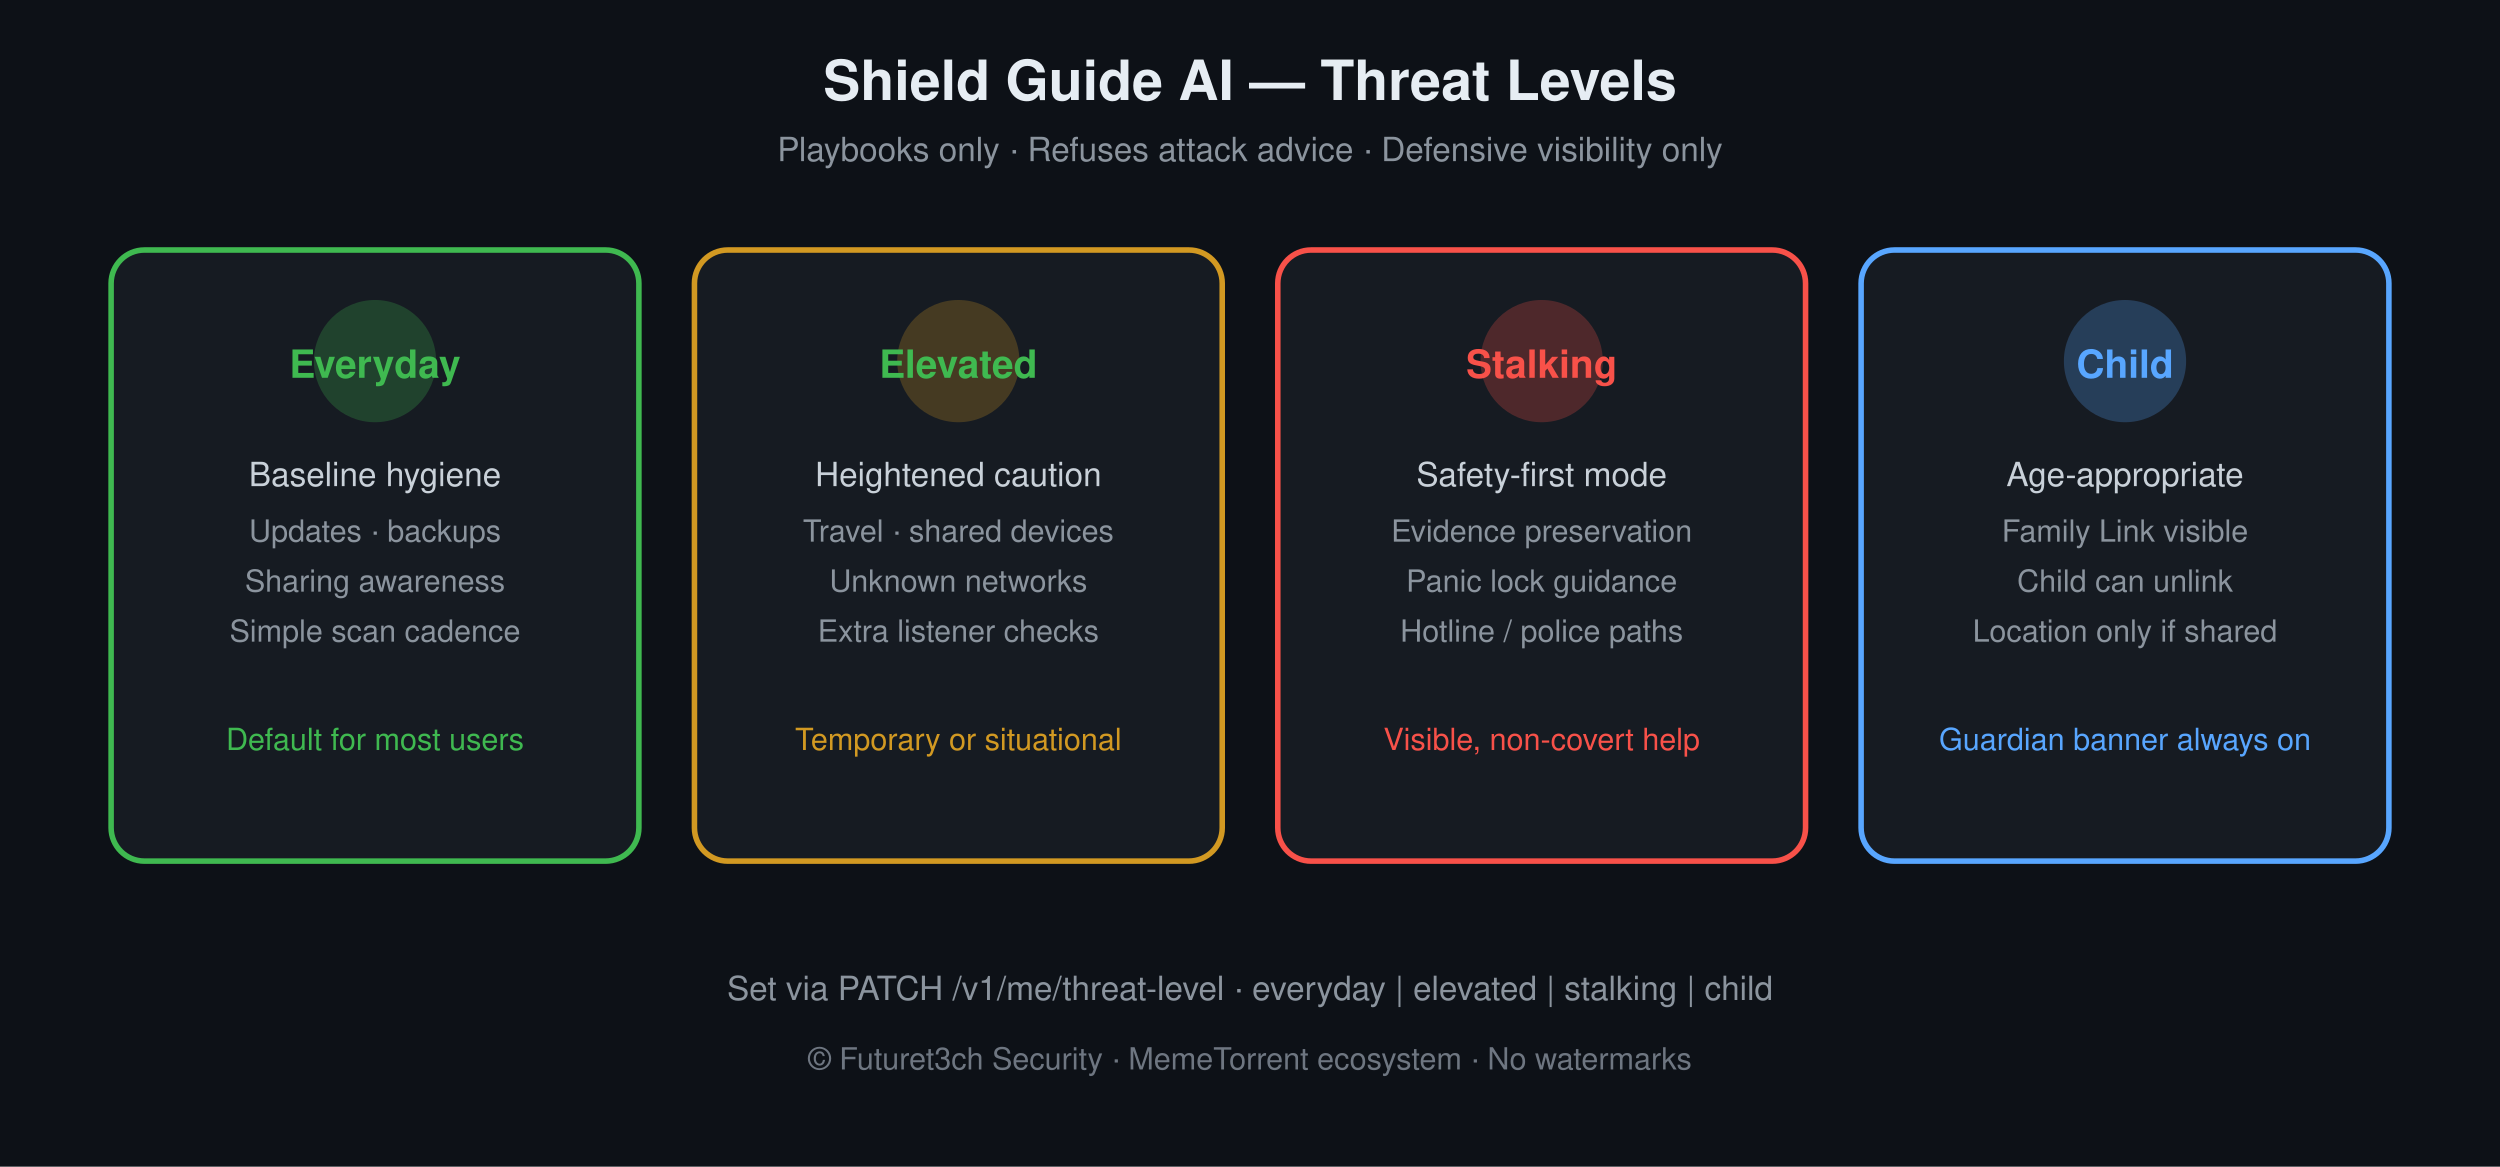
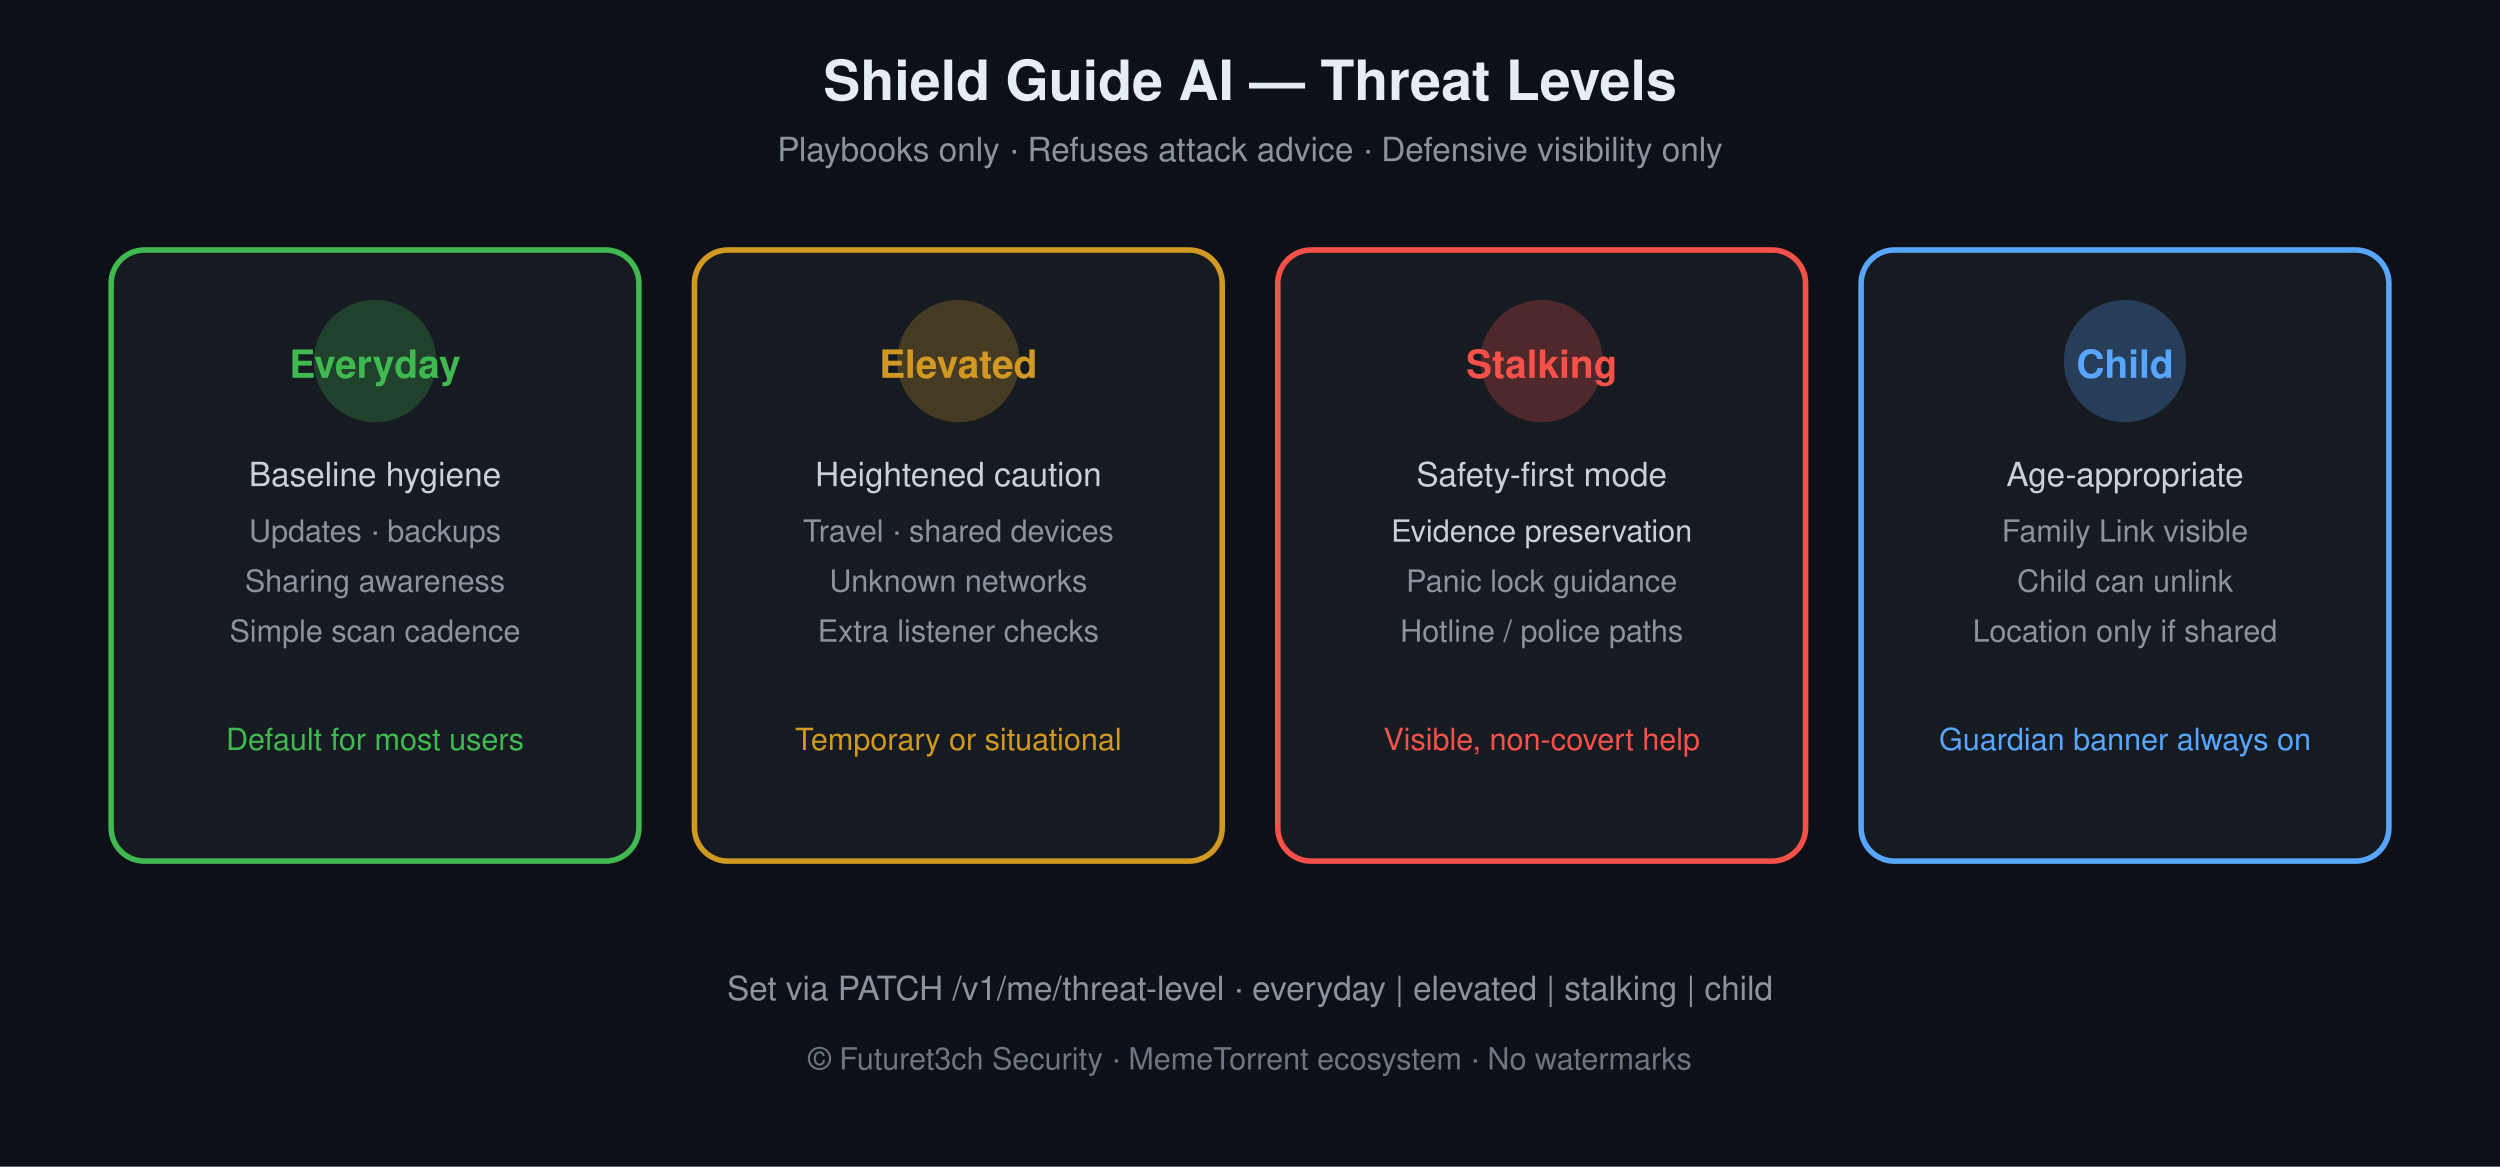
<svg xmlns="http://www.w3.org/2000/svg" width="900" height="420" viewBox="0 0 900 420">
  <rect width="900" height="420" fill="#0d1117" />
  <text x="450" y="36" text-anchor="middle" font-family="Helvetica, Arial, sans-serif" font-size="20" font-weight="bold" fill="#e6edf3">Shield Guide AI — Threat Levels</text>
  <text x="450" y="58" text-anchor="middle" font-family="Helvetica, Arial, sans-serif" font-size="12" fill="#8b949e">Playbooks only · Refuses attack advice · Defensive visibility only</text>
  <rect x="40" y="90" width="190" height="220" rx="12" fill="#161b22" stroke="#3fb950" stroke-width="2" />
  <circle cx="135" cy="130" r="22" fill="#3fb950" opacity="0.25" />
  <text x="135" y="136" text-anchor="middle" font-family="Helvetica, Arial, sans-serif" font-size="14" font-weight="bold" fill="#3fb950">Everyday</text>
  <text x="135" y="175" text-anchor="middle" font-family="Helvetica, Arial, sans-serif" font-size="12" fill="#c9d1d9">Baseline hygiene</text>
  <text x="135" y="195" text-anchor="middle" font-family="Helvetica, Arial, sans-serif" font-size="11" fill="#8b949e">Updates · backups</text>
  <text x="135" y="213" text-anchor="middle" font-family="Helvetica, Arial, sans-serif" font-size="11" fill="#8b949e">Sharing awareness</text>
  <text x="135" y="231" text-anchor="middle" font-family="Helvetica, Arial, sans-serif" font-size="11" fill="#8b949e">Simple scan cadence</text>
  <text x="135" y="270" text-anchor="middle" font-family="Helvetica, Arial, sans-serif" font-size="11" fill="#3fb950">Default for most users</text>
  <rect x="250" y="90" width="190" height="220" rx="12" fill="#161b22" stroke="#d29922" stroke-width="2" />
  <circle cx="345" cy="130" r="22" fill="#d29922" opacity="0.25" />
-   <text x="345" y="136" text-anchor="middle" font-family="Helvetica, Arial, sans-serif" font-size="14" font-weight="bold" fill="#3fb950">Elevated</text>
+   <text x="345" y="136" text-anchor="middle" font-family="Helvetica, Arial, sans-serif" font-size="14" font-weight="bold" fill="#d29922">Elevated</text>
  <text x="345" y="175" text-anchor="middle" font-family="Helvetica, Arial, sans-serif" font-size="12" fill="#c9d1d9">Heightened caution</text>
  <text x="345" y="195" text-anchor="middle" font-family="Helvetica, Arial, sans-serif" font-size="11" fill="#8b949e">Travel · shared devices</text>
  <text x="345" y="213" text-anchor="middle" font-family="Helvetica, Arial, sans-serif" font-size="11" fill="#8b949e">Unknown networks</text>
  <text x="345" y="231" text-anchor="middle" font-family="Helvetica, Arial, sans-serif" font-size="11" fill="#8b949e">Extra listener checks</text>
  <text x="345" y="270" text-anchor="middle" font-family="Helvetica, Arial, sans-serif" font-size="11" fill="#d29922">Temporary or situational</text>
  <rect x="460" y="90" width="190" height="220" rx="12" fill="#161b22" stroke="#f85149" stroke-width="2" />
  <circle cx="555" cy="130" r="22" fill="#f85149" opacity="0.25" />
  <text x="555" y="136" text-anchor="middle" font-family="Helvetica, Arial, sans-serif" font-size="14" font-weight="bold" fill="#f85149">Stalking</text>
  <text x="555" y="175" text-anchor="middle" font-family="Helvetica, Arial, sans-serif" font-size="12" fill="#c9d1d9">Safety-first mode</text>
-   <text x="555" y="195" text-anchor="middle" font-family="Helvetica, Arial, sans-serif" font-size="11" fill="#8b949e">Evidence preservation</text>
+   <text x="555" y="195" text-anchor="middle" font-family="Helvetica, Arial, sans-serif" font-size="11" fill="#c9d1d9">Evidence preservation</text>
  <text x="555" y="213" text-anchor="middle" font-family="Helvetica, Arial, sans-serif" font-size="11" fill="#8b949e">Panic lock guidance</text>
  <text x="555" y="231" text-anchor="middle" font-family="Helvetica, Arial, sans-serif" font-size="11" fill="#8b949e">Hotline / police paths</text>
  <text x="555" y="270" text-anchor="middle" font-family="Helvetica, Arial, sans-serif" font-size="11" fill="#f85149">Visible, non-covert help</text>
  <rect x="670" y="90" width="190" height="220" rx="12" fill="#161b22" stroke="#58a6ff" stroke-width="2" />
  <circle cx="765" cy="130" r="22" fill="#58a6ff" opacity="0.25" />
  <text x="765" y="136" text-anchor="middle" font-family="Helvetica, Arial, sans-serif" font-size="14" font-weight="bold" fill="#58a6ff">Child</text>
  <text x="765" y="175" text-anchor="middle" font-family="Helvetica, Arial, sans-serif" font-size="12" fill="#c9d1d9">Age-appropriate</text>
  <text x="765" y="195" text-anchor="middle" font-family="Helvetica, Arial, sans-serif" font-size="11" fill="#8b949e">Family Link visible</text>
  <text x="765" y="213" text-anchor="middle" font-family="Helvetica, Arial, sans-serif" font-size="11" fill="#8b949e">Child can unlink</text>
  <text x="765" y="231" text-anchor="middle" font-family="Helvetica, Arial, sans-serif" font-size="11" fill="#8b949e">Location only if shared</text>
  <text x="765" y="270" text-anchor="middle" font-family="Helvetica, Arial, sans-serif" font-size="11" fill="#58a6ff">Guardian banner always on</text>
  <text x="450" y="360" text-anchor="middle" font-family="Helvetica, Arial, sans-serif" font-size="12" fill="#8b949e">Set via PATCH /v1/me/threat-level · everyday | elevated | stalking | child</text>
  <text x="450" y="385" text-anchor="middle" font-family="Helvetica, Arial, sans-serif" font-size="11" fill="#6e7681">© Futuret3ch Security · MemeTorrent ecosystem · No watermarks</text>
</svg>
